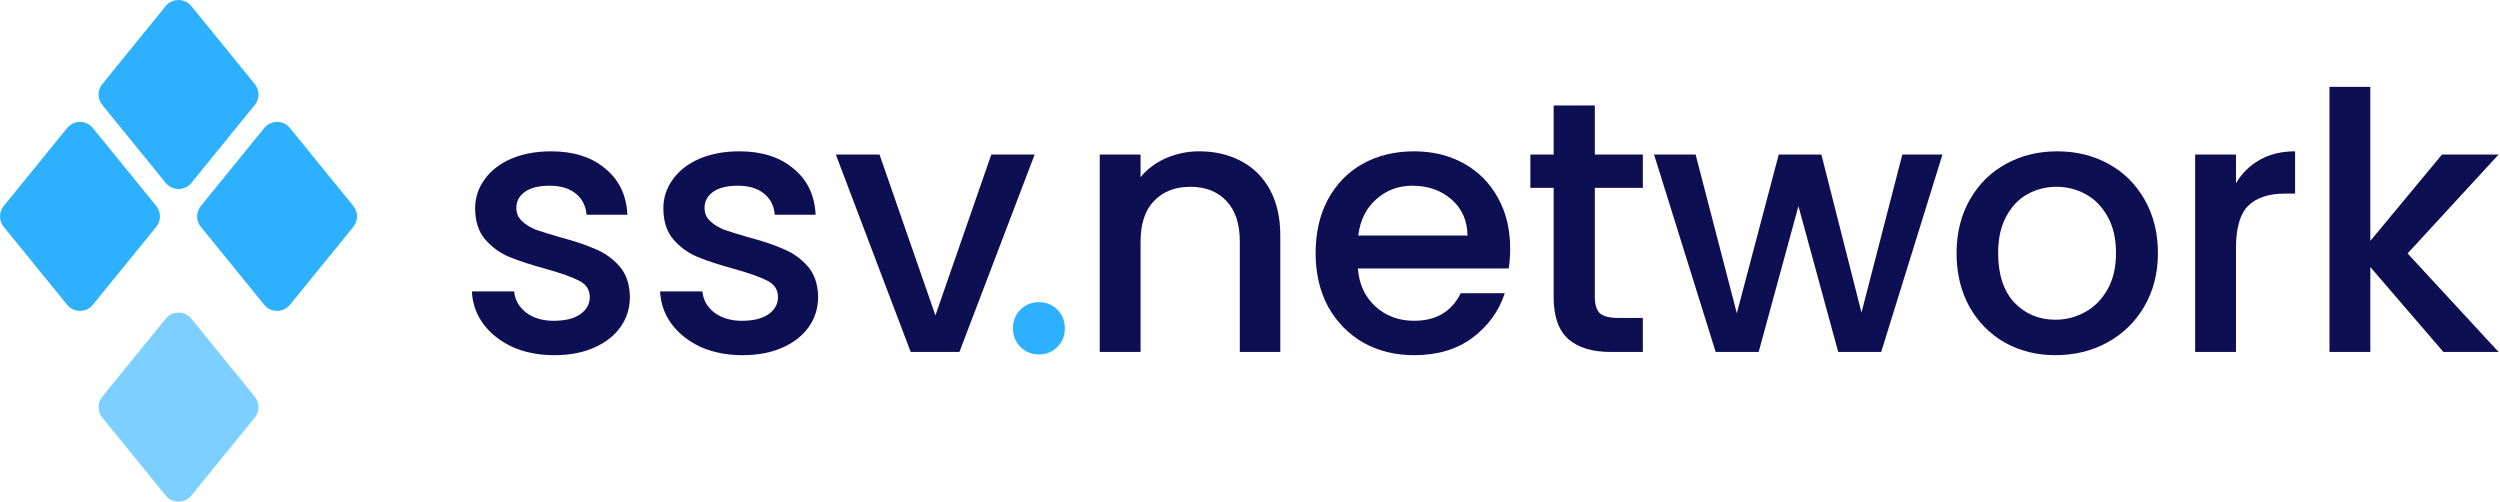
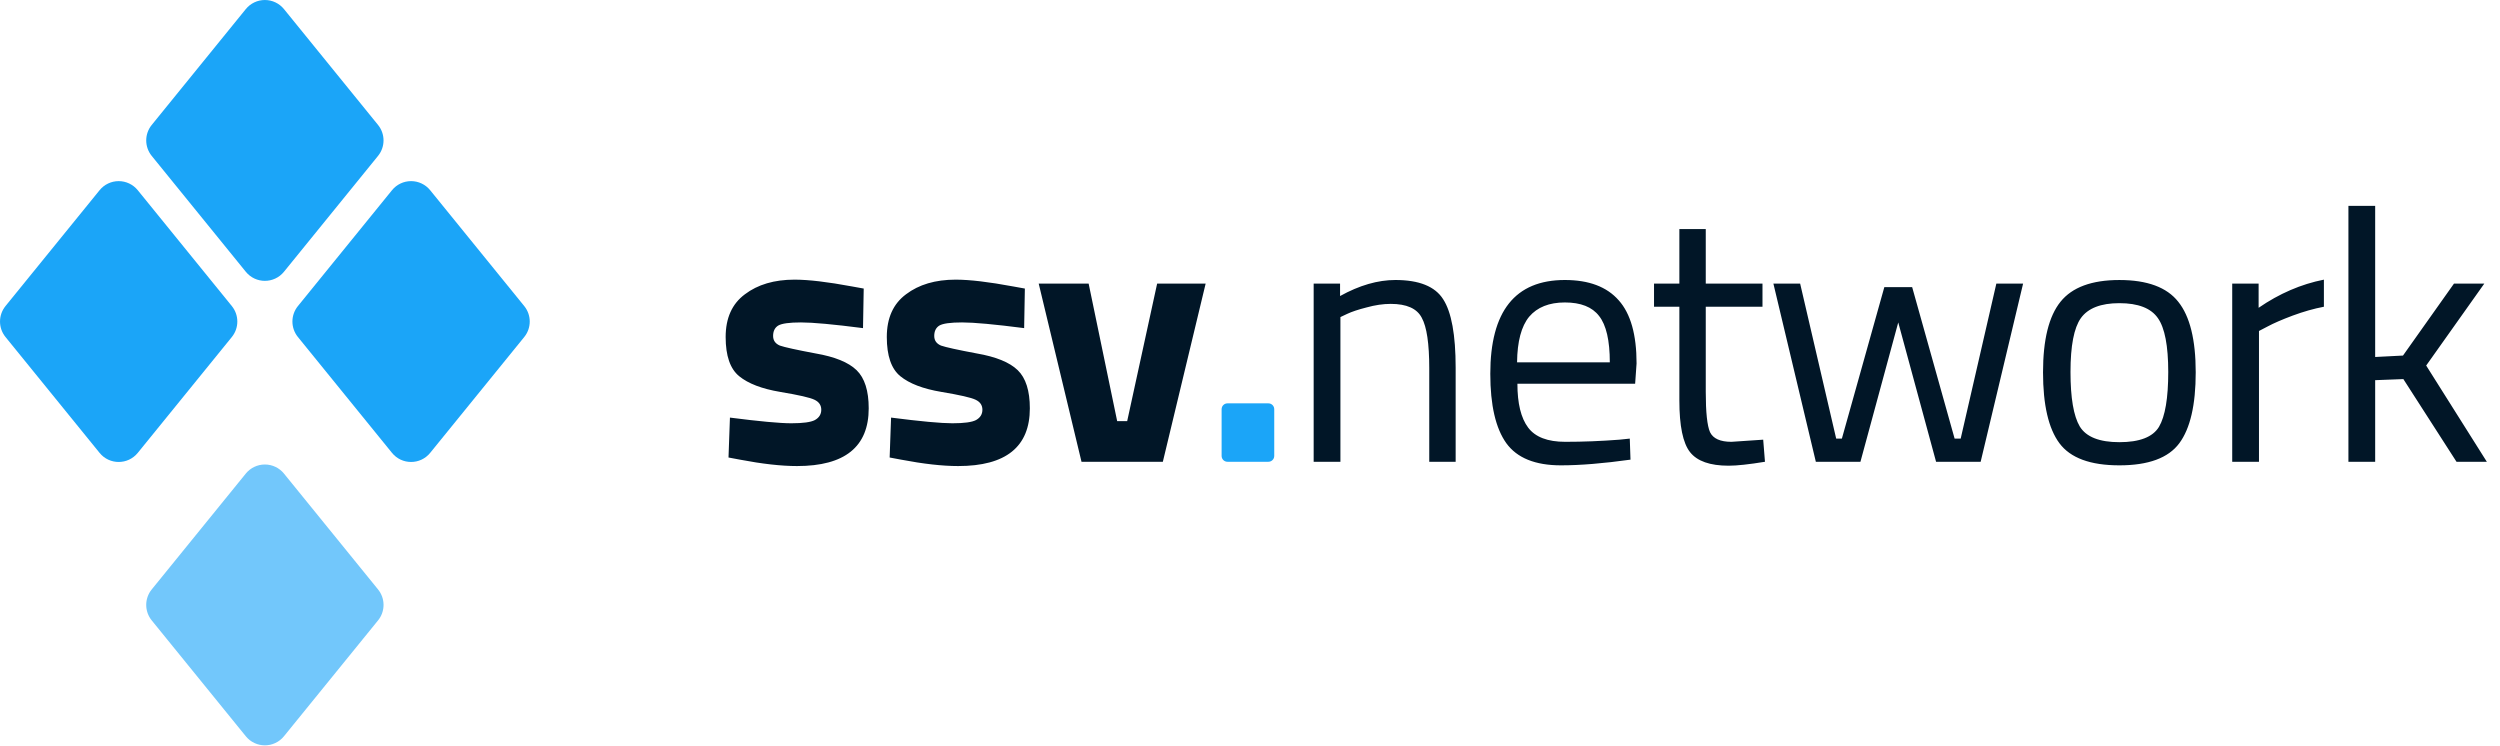
- <svg xmlns="http://www.w3.org/2000/svg" width="1584" height="318" viewBox="0 0 1584 318" fill="none">
-   <path opacity="0.62" d="M64.782 251.363L104.971 201.95C109.168 196.79 117.067 196.79 121.263 201.95L161.453 251.363C164.579 255.209 164.579 260.704 161.453 264.549L121.263 313.963C117.067 319.122 109.168 319.122 104.971 313.963L64.782 264.549C61.656 260.704 61.656 255.209 64.782 251.363Z" fill="#2DB1FF" />
-   <path d="M127.224 130.526L167.413 81.112C171.609 75.953 179.509 75.953 183.705 81.112L223.894 130.526C227.021 134.371 227.021 139.866 223.894 143.712L183.705 193.126C179.509 198.285 171.609 198.285 167.413 193.126L127.224 143.712C124.098 139.866 124.098 134.371 127.224 130.526Z" fill="#2DB1FF" />
-   <path d="M2.345 130.526L42.534 81.112C46.73 75.953 54.63 75.953 58.826 81.112L99.015 130.526C102.141 134.371 102.141 139.866 99.015 143.712L58.826 193.126C54.63 198.285 46.73 198.285 42.534 193.126L2.345 143.712C-0.782 139.866 -0.782 134.371 2.345 130.526Z" fill="#2DB1FF" />
-   <path d="M64.782 53.289L104.971 3.869C109.168 -1.29 117.067 -1.29 121.263 3.869L161.453 53.283C164.579 57.129 164.579 62.624 161.453 66.469L121.263 115.883C117.067 121.042 109.168 121.042 104.971 115.883L64.782 66.475C61.656 62.63 61.656 57.129 64.782 53.289Z" fill="#2DB1FF" />
-   <path d="M1525.45 160.575L1583.1 223H1548.15L1501.84 169.201V223H1475.96V55.02H1501.84V152.63L1547.24 97.923H1583.1L1525.45 160.575Z" fill="#0E0E52" />
-   <path d="M1416.72 116.083C1420.5 109.727 1425.5 104.809 1431.7 101.328C1438.06 97.696 1445.55 95.88 1454.17 95.88V122.666H1447.59C1437.45 122.666 1429.73 125.239 1424.44 130.384C1419.29 135.529 1416.72 144.458 1416.72 157.17V223H1390.84V97.923H1416.72V116.083Z" fill="#0E0E52" />
-   <path d="M1302.34 225.043C1290.53 225.043 1279.86 222.395 1270.33 217.098C1260.79 211.65 1253.3 204.083 1247.86 194.398C1242.41 184.561 1239.68 173.211 1239.68 160.348C1239.68 147.636 1242.48 136.362 1248.08 126.525C1253.68 116.688 1261.32 109.122 1271.01 103.825C1280.7 98.528 1291.52 95.88 1303.47 95.88C1315.43 95.88 1326.25 98.528 1335.93 103.825C1345.62 109.122 1353.26 116.688 1358.86 126.525C1364.46 136.362 1367.26 147.636 1367.26 160.348C1367.26 173.06 1364.38 184.334 1358.63 194.171C1352.88 204.008 1345.01 211.65 1335.02 217.098C1325.19 222.395 1314.29 225.043 1302.34 225.043ZM1302.34 202.57C1308.99 202.57 1315.2 200.981 1320.95 197.803C1326.85 194.625 1331.62 189.858 1335.25 183.502C1338.88 177.146 1340.7 169.428 1340.7 160.348C1340.7 151.268 1338.96 143.626 1335.48 137.421C1332 131.065 1327.38 126.298 1321.63 123.12C1315.88 119.942 1309.68 118.353 1303.02 118.353C1296.36 118.353 1290.15 119.942 1284.4 123.12C1278.8 126.298 1274.34 131.065 1271.01 137.421C1267.68 143.626 1266.02 151.268 1266.02 160.348C1266.02 173.817 1269.42 184.259 1276.23 191.674C1283.19 198.938 1291.89 202.57 1302.34 202.57Z" fill="#0E0E52" />
-   <path d="M1230.74 97.923L1191.93 223H1164.69L1139.49 130.611L1114.29 223H1087.05L1048.01 97.923H1074.34L1100.45 198.484L1127 97.923H1154.02L1179.44 198.03L1205.32 97.923H1230.74Z" fill="#0E0E52" />
-   <path d="M1010.49 119.034V188.269C1010.49 192.96 1011.55 196.365 1013.67 198.484C1015.94 200.451 1019.73 201.435 1025.02 201.435H1040.91V223H1020.48C1008.83 223 999.901 220.276 993.697 214.828C987.492 209.38 984.39 200.527 984.39 188.269V119.034H969.635V97.923H984.39V66.824H1010.49V97.923H1040.91V119.034H1010.49Z" fill="#0E0E52" />
-   <path d="M956.837 157.397C956.837 162.088 956.534 166.326 955.929 170.109H860.362C861.119 180.097 864.826 188.118 871.485 194.171C878.144 200.224 886.316 203.251 896.001 203.251C909.924 203.251 919.76 197.425 925.511 185.772H953.432C949.649 197.273 942.763 206.732 932.775 214.147C922.938 221.411 910.68 225.043 896.001 225.043C884.046 225.043 873.301 222.395 863.767 217.098C854.384 211.65 846.969 204.083 841.521 194.398C836.224 184.561 833.576 173.211 833.576 160.348C833.576 147.485 836.149 136.21 841.294 126.525C846.591 116.688 853.93 109.122 863.313 103.825C872.847 98.528 883.743 95.88 896.001 95.88C907.805 95.88 918.323 98.453 927.554 103.598C936.785 108.743 943.974 116.007 949.119 125.39C954.264 134.621 956.837 145.29 956.837 157.397ZM929.824 149.225C929.673 139.691 926.268 132.049 919.609 126.298C912.95 120.547 904.703 117.672 894.866 117.672C885.937 117.672 878.295 120.547 871.939 126.298C865.583 131.897 861.8 139.54 860.589 149.225H929.824Z" fill="#0E0E52" />
-   <path d="M759.891 95.88C769.728 95.88 778.505 97.923 786.223 102.009C794.092 106.095 800.221 112.148 804.61 120.169C808.999 128.19 811.193 137.875 811.193 149.225V223H785.542V153.084C785.542 141.885 782.742 133.335 777.143 127.433C771.544 121.38 763.901 118.353 754.216 118.353C744.531 118.353 736.813 121.38 731.062 127.433C725.463 133.335 722.663 141.885 722.663 153.084V223H696.785V97.923H722.663V112.224C726.9 107.079 732.273 103.068 738.78 100.193C745.439 97.318 752.476 95.88 759.891 95.88Z" fill="#0E0E52" />
-   <path d="M658.356 224.589C653.665 224.589 649.73 223 646.552 219.822C643.374 216.644 641.785 212.709 641.785 208.018C641.785 203.327 643.374 199.392 646.552 196.214C649.73 193.036 653.665 191.447 658.356 191.447C662.896 191.447 666.755 193.036 669.933 196.214C673.111 199.392 674.7 203.327 674.7 208.018C674.7 212.709 673.111 216.644 669.933 219.822C666.755 223 662.896 224.589 658.356 224.589Z" fill="#2DB1FF" />
-   <path d="M592.679 199.846L628.09 97.923H655.558L607.887 223H577.016L529.573 97.923H557.266L592.679 199.846Z" fill="#0E0E52" />
-   <path d="M470.469 225.043C460.632 225.043 451.779 223.303 443.91 219.822C436.192 216.19 430.063 211.347 425.523 205.294C420.983 199.089 418.561 192.204 418.259 184.637H445.045C445.499 189.934 447.996 194.398 452.536 198.03C457.227 201.511 463.053 203.251 470.015 203.251C477.279 203.251 482.878 201.889 486.813 199.165C490.899 196.29 492.942 192.658 492.942 188.269C492.942 183.578 490.672 180.097 486.132 177.827C481.743 175.557 474.706 173.06 465.021 170.336C455.638 167.763 447.996 165.266 442.094 162.845C436.192 160.424 431.046 156.716 426.658 151.722C422.42 146.728 420.302 140.145 420.302 131.973C420.302 125.314 422.269 119.261 426.204 113.813C430.138 108.214 435.738 103.825 443.002 100.647C450.417 97.469 458.892 95.88 468.426 95.88C482.651 95.88 494.077 99.512 502.703 106.776C511.48 113.889 516.171 123.65 516.777 136.059H490.899C490.445 130.46 488.175 125.995 484.089 122.666C480.003 119.337 474.479 117.672 467.518 117.672C460.708 117.672 455.487 118.958 451.855 121.531C448.223 124.104 446.407 127.509 446.407 131.746C446.407 135.075 447.617 137.875 450.039 140.145C452.46 142.415 455.411 144.231 458.892 145.593C462.372 146.804 467.518 148.393 474.328 150.36C483.408 152.781 490.823 155.278 496.574 157.851C502.476 160.272 507.545 163.904 511.783 168.747C516.02 173.59 518.214 180.021 518.366 188.042C518.366 195.155 516.398 201.511 512.464 207.11C508.529 212.709 502.93 217.098 495.666 220.276C488.553 223.454 480.154 225.043 470.469 225.043Z" fill="#0E0E52" />
-   <path d="M351.21 225.043C341.373 225.043 332.52 223.303 324.651 219.822C316.933 216.19 310.804 211.347 306.264 205.294C301.724 199.089 299.303 192.204 299 184.637H325.786C326.24 189.934 328.737 194.398 333.277 198.03C337.968 201.511 343.795 203.251 350.756 203.251C358.02 203.251 363.619 201.889 367.554 199.165C371.64 196.29 373.683 192.658 373.683 188.269C373.683 183.578 371.413 180.097 366.873 177.827C362.484 175.557 355.447 173.06 345.762 170.336C336.379 167.763 328.737 165.266 322.835 162.845C316.933 160.424 311.788 156.716 307.399 151.722C303.162 146.728 301.043 140.145 301.043 131.973C301.043 125.314 303.01 119.261 306.945 113.813C310.88 108.214 316.479 103.825 323.743 100.647C331.158 97.469 339.633 95.88 349.167 95.88C363.392 95.88 374.818 99.512 383.444 106.776C392.221 113.889 396.913 123.65 397.518 136.059H371.64C371.186 130.46 368.916 125.995 364.83 122.666C360.744 119.337 355.22 117.672 348.259 117.672C341.449 117.672 336.228 118.958 332.596 121.531C328.964 124.104 327.148 127.509 327.148 131.746C327.148 135.075 328.359 137.875 330.78 140.145C333.201 142.415 336.152 144.231 339.633 145.593C343.114 146.804 348.259 148.393 355.069 150.36C364.149 152.781 371.564 155.278 377.315 157.851C383.217 160.272 388.287 163.904 392.524 168.747C396.761 173.59 398.956 180.021 399.107 188.042C399.107 195.155 397.14 201.511 393.205 207.11C389.27 212.709 383.671 217.098 376.407 220.276C369.294 223.454 360.895 225.043 351.21 225.043Z" fill="#0E0E52" />
+ <svg xmlns="http://www.w3.org/2000/svg" width="161" height="48" viewBox="0 0 161 48" fill="none">
+   <path opacity=".62" d="m9.77 37.961 6.06-7.463a1.583 1.583 0 0 1 2.457 0l6.06 7.463a1.58 1.58 0 0 1 0 1.992l-6.06 7.462c-.633.78-1.824.78-2.457 0l-6.06-7.462a1.58 1.58 0 0 1 0-1.992z" fill="#1BA5F8" />
+   <path d="m19.185 19.712 6.06-7.463a1.583 1.583 0 0 1 2.457 0l6.06 7.463a1.58 1.58 0 0 1 0 1.991l-6.06 7.463c-.633.78-1.823.78-2.457 0l-6.06-7.463a1.58 1.58 0 0 1 0-1.991zM.353 19.712l6.061-7.463a1.583 1.583 0 0 1 2.457 0l6.06 7.463a1.58 1.58 0 0 1 0 1.991l-6.06 7.463c-.633.78-1.824.78-2.457 0l-6.06-7.463a1.58 1.58 0 0 1 0-1.991zM9.77 8.048 15.83.585a1.583 1.583 0 0 1 2.457 0l6.06 7.463a1.58 1.58 0 0 1 0 1.99l-6.06 7.464c-.633.78-1.824.78-2.457 0l-6.06-7.463a1.58 1.58 0 0 1 0-1.991z" fill="#1BA5F8" />
+   <path d="M55.578 21.131c-1.9-.245-3.232-.367-3.998-.367-.75 0-1.24.069-1.47.206-.215.138-.322.36-.322.666 0 .29.146.497.437.62.306.107 1.072.275 2.297.505 1.24.214 2.121.573 2.642 1.078.52.505.781 1.324.781 2.456 0 2.48-1.54 3.719-4.618 3.719-1.01 0-2.236-.138-3.676-.413l-.735-.138.092-2.57c1.9.244 3.216.366 3.952.366.75 0 1.256-.069 1.516-.206.276-.153.414-.375.414-.666 0-.29-.146-.505-.437-.643-.276-.137-1.01-.305-2.206-.505-1.179-.198-2.06-.535-2.642-1.01-.582-.474-.873-1.315-.873-2.524 0-1.224.414-2.142 1.241-2.754.827-.628 1.892-.942 3.194-.942.903 0 2.136.146 3.698.437l.758.137-.045 2.548zM65.955 21.131c-1.9-.245-3.232-.367-3.998-.367-.75 0-1.24.069-1.47.206-.215.138-.322.36-.322.666 0 .29.146.497.437.62.306.107 1.072.275 2.297.505 1.24.214 2.121.573 2.642 1.078.52.505.781 1.324.781 2.456 0 2.48-1.539 3.719-4.618 3.719-1.01 0-2.236-.138-3.675-.413l-.736-.138.092-2.57c1.9.244 3.217.366 3.952.366.75 0 1.256-.069 1.516-.206.276-.153.414-.375.414-.666 0-.29-.146-.505-.437-.643-.276-.137-1.01-.305-2.205-.505-1.18-.198-2.06-.535-2.642-1.01-.582-.474-.873-1.315-.873-2.524 0-1.224.413-2.142 1.24-2.754.827-.628 1.892-.942 3.194-.942.903 0 2.136.146 3.698.437l.759.137-.046 2.548zM66.892 18.262h3.216l1.838 8.86h.644l1.93-8.86h3.124l-2.757 11.476h-5.238l-2.757-11.476zM86.323 29.738H84.6V18.262h1.7v.803c1.241-.688 2.428-1.033 3.562-1.033 1.531 0 2.557.414 3.078 1.24.536.826.804 2.295.804 4.407v6.06h-1.7v-6.014c0-1.592-.16-2.678-.482-3.26-.307-.596-.973-.895-2-.895-.49 0-1.01.077-1.561.23-.537.137-.95.275-1.241.413l-.437.206v9.32zM104.292 28.315l.666-.069.046 1.355c-1.746.244-3.239.367-4.48.367-1.654 0-2.826-.475-3.515-1.423-.69-.964-1.034-2.456-1.034-4.476 0-4.024 1.6-6.037 4.802-6.037 1.547 0 2.703.436 3.469 1.309.766.857 1.149 2.21 1.149 4.062l-.092 1.309h-7.582c0 1.27.23 2.21.69 2.823.459.612 1.255.918 2.389.918 1.149 0 2.313-.046 3.492-.138zm-.62-4.98c0-1.408-.23-2.403-.69-2.984-.444-.582-1.179-.873-2.205-.873-1.011 0-1.777.306-2.298.918-.505.613-.765 1.592-.78 2.938h5.973zM113.504 19.754h-3.653v5.485c0 1.316.092 2.181.275 2.594.2.413.659.62 1.379.62l2.045-.138.114 1.423c-1.026.169-1.807.253-2.343.253-1.195 0-2.022-.291-2.481-.872-.46-.582-.689-1.691-.689-3.329v-6.036h-1.632v-1.492h1.632V14.75h1.7v3.512h3.653v1.492zM114.206 18.262h1.723l2.321 9.984h.367l2.734-9.755h1.792l2.734 9.755h.391l2.297-9.984h1.723l-2.734 11.476h-2.871l-2.436-8.974-2.435 8.974h-2.872l-2.734-11.476zM131.571 23.977c0-2.096.375-3.611 1.126-4.544.75-.934 2.014-1.4 3.791-1.4 1.792 0 3.055.466 3.791 1.4.75.933 1.125 2.448 1.125 4.544 0 2.096-.352 3.619-1.057 4.568-.704.948-1.991 1.423-3.859 1.423-1.869 0-3.155-.475-3.86-1.423-.705-.949-1.057-2.472-1.057-4.568zm1.769-.023c0 1.668.199 2.839.598 3.512.413.673 1.263 1.01 2.55 1.01 1.302 0 2.152-.33 2.55-.987.398-.673.597-1.852.597-3.535s-.222-2.838-.666-3.466c-.444-.642-1.271-.964-2.481-.964-1.195 0-2.022.322-2.481.964-.445.628-.667 1.783-.667 3.466zM143.755 29.738V18.262h1.7v1.56c1.333-.917 2.734-1.522 4.204-1.813v1.745c-.643.122-1.317.314-2.021.574-.69.26-1.218.49-1.586.688l-.574.299v8.423h-1.723zM152.961 29.738h-1.723v-16.48h1.723v9.732l1.792-.092 3.285-4.636h1.953l-3.745 5.279 3.906 6.197h-1.953l-3.423-5.325-1.815.07v5.255z" fill="#011627" />
+   <path d="M78.672 26.352c0-.208.169-.376.377-.376h2.636c.208 0 .376.168.376.376v3.01a.376.376 0 0 1-.376.376h-2.636a.376.376 0 0 1-.377-.376v-3.01z" fill="#1BA5F8" />
</svg>
